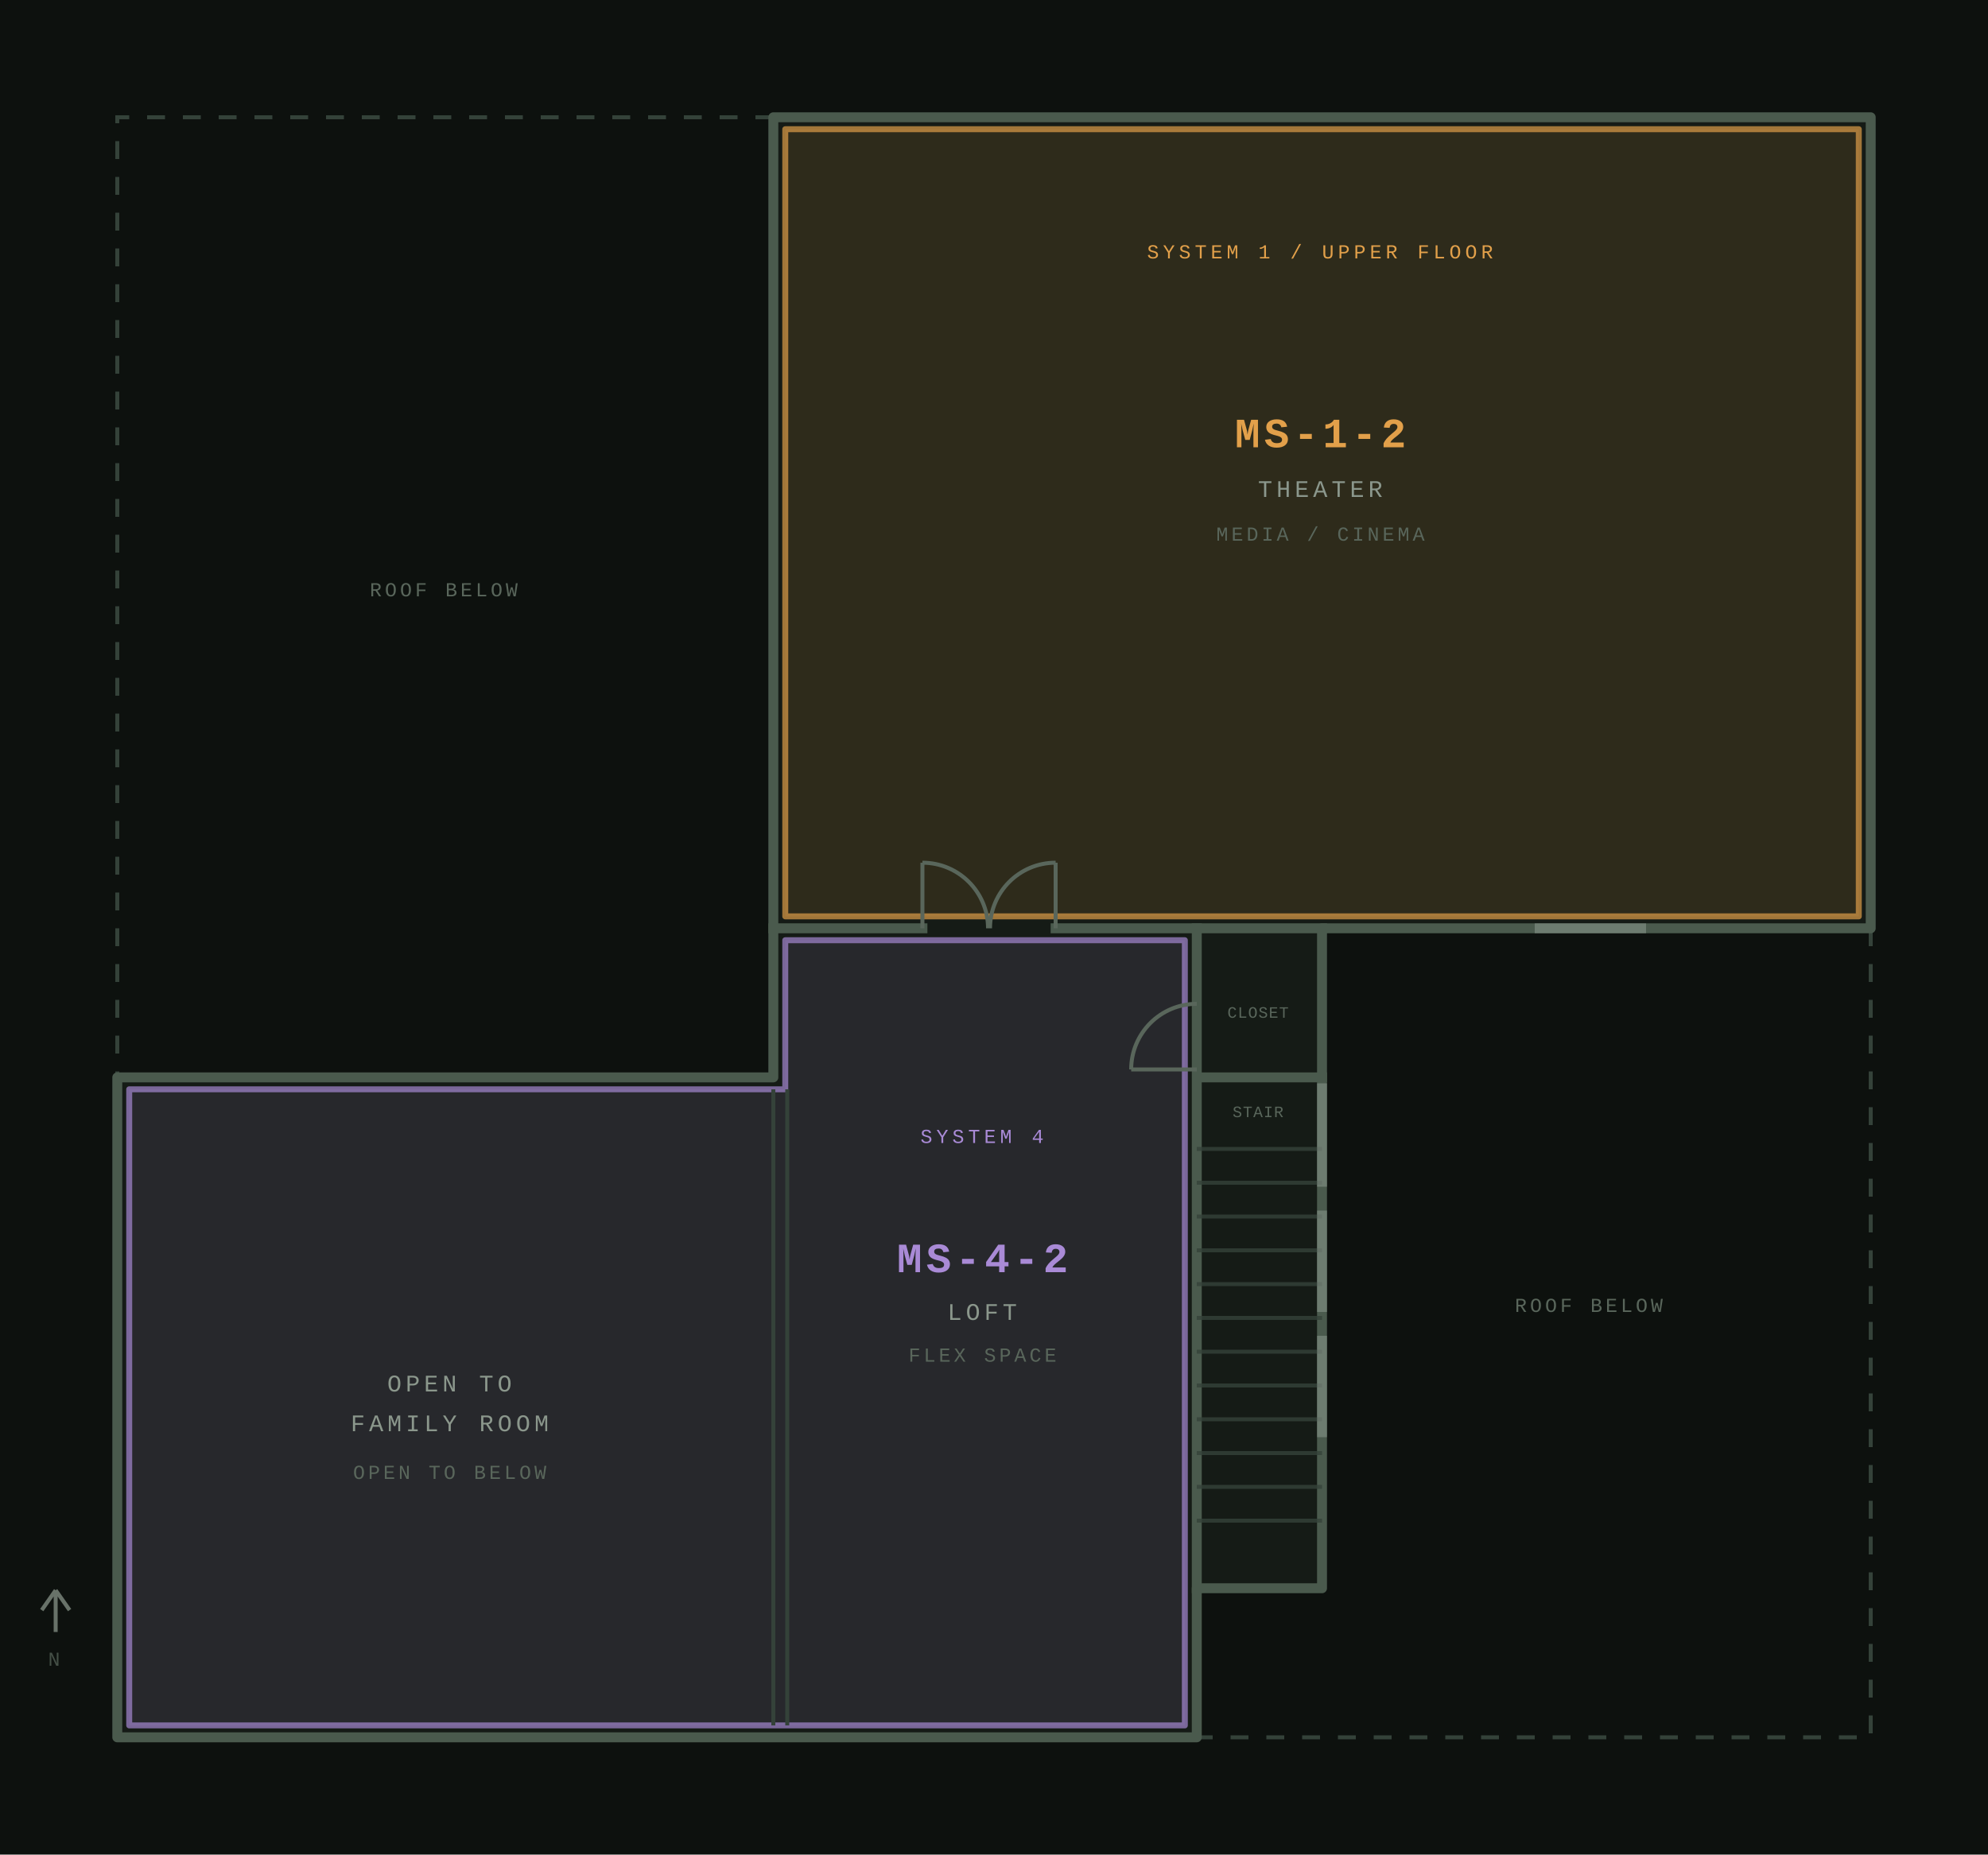
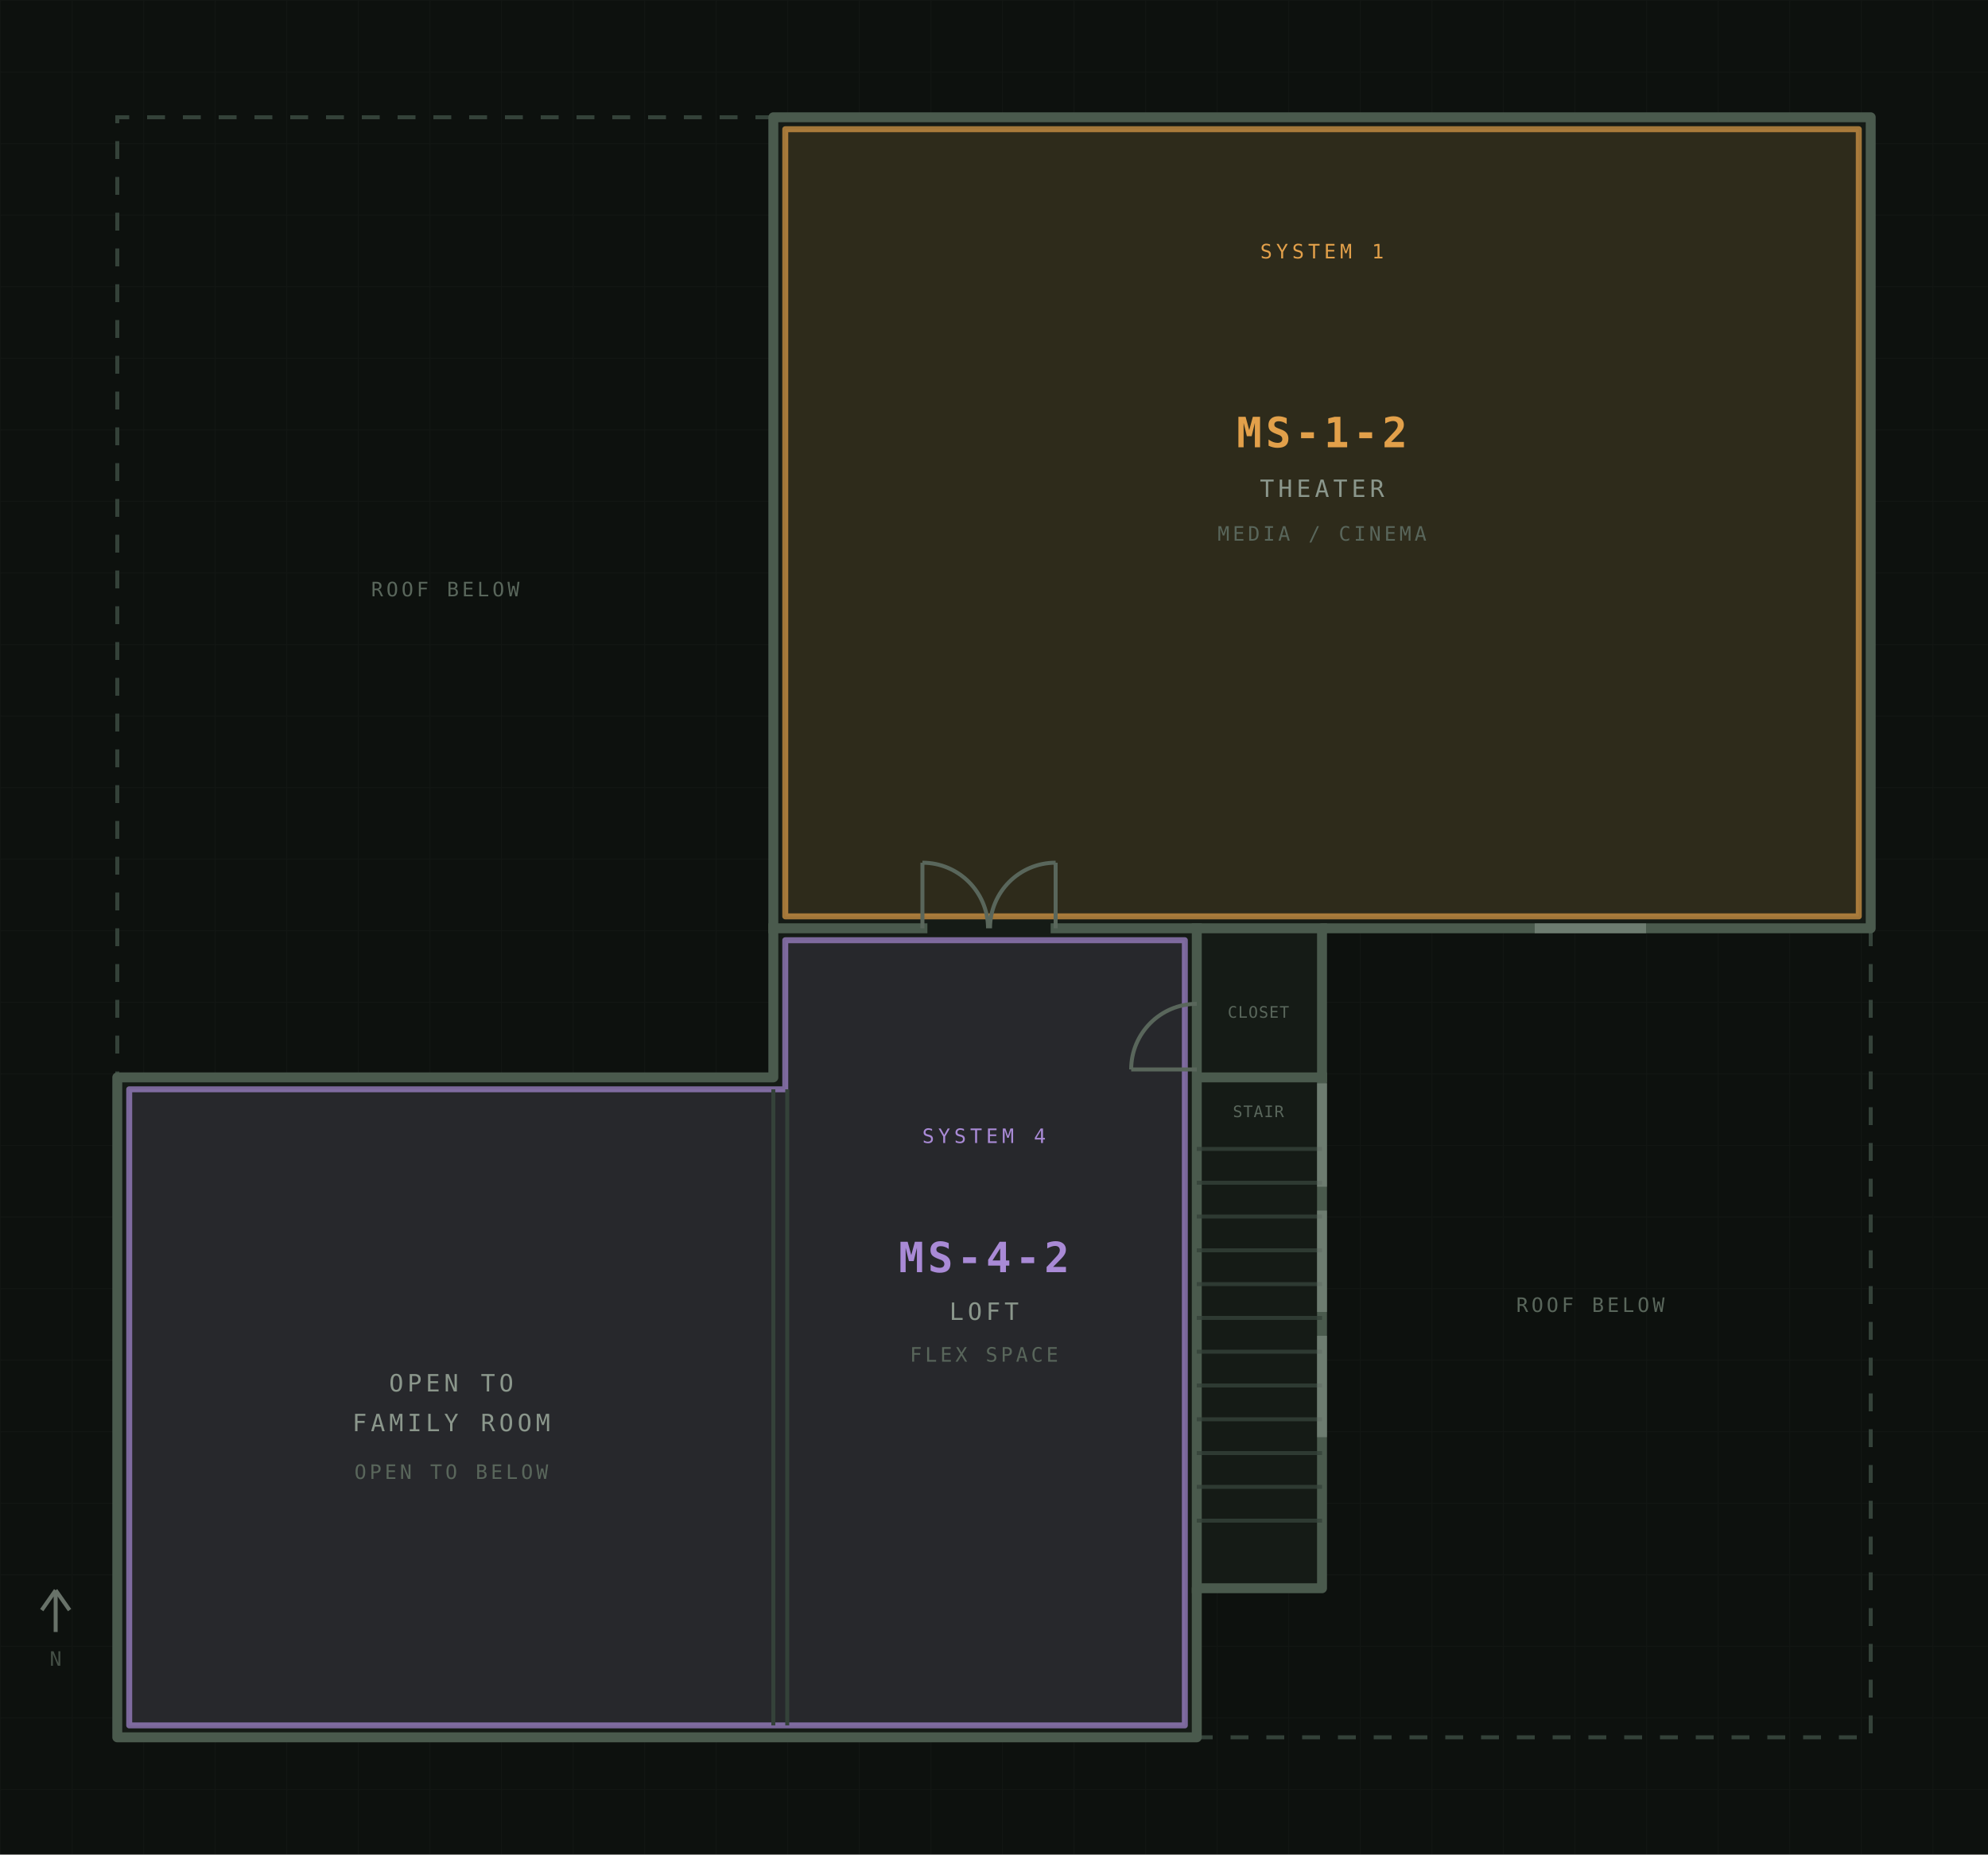
- <svg xmlns="http://www.w3.org/2000/svg" id="Layer_1" version="1.1" viewBox="0 0 1000 933">
+ <svg xmlns="http://www.w3.org/2000/svg" viewBox="0 0 1000 933" role="img" aria-labelledby="title description">
  <defs>
+     <pattern id="grid" width="36" height="36" patternUnits="userSpaceOnUse">
+       <path d="M36 0H0V36" fill="none" stroke="#e7eee6" stroke-opacity=".025" />
+     </pattern>
    <style>
-       .st0, .st1, .st2, .st3, .st4, .st5, .st6, .st7, .st8 {
-         fill: none;
-       }
- 
-       .st9 {
-         fill: url(#grid);
-       }
- 
-       .st10 {
-         font-size: 8px;
-         letter-spacing: .05em;
-       }
- 
-       .st10, .st11, .st6, .st12, .st13, .st14, .st15, .st16 {
-         isolation: isolate;
-       }
- 
-       .st10, .st12, .st13, .st14, .st16 {
-         font-family: CourierNewPSMT, 'Courier New';
-       }
- 
-       .st10, .st13 {
-         fill: #59665b;
-       }
- 
-       .st17 {
-         fill: #151b16;
-       }
- 
-       .st17, .st18, .st19 {
-         stroke-linejoin: round;
-       }
- 
-       .st17, .st3 {
-         stroke: #4a5a4d;
-       }
- 
-       .st17, .st3, .st8 {
-         stroke-width: 5px;
-       }
- 
-       .st1 {
-         stroke-dasharray: 9 9;
-       }
- 
-       .st1, .st4, .st5, .st6, .st7 {
-         stroke-width: 2px;
-       }
- 
-       .st1, .st6, .st7 {
-         stroke: #344239;
-       }
- 
-       .st18 {
-         stroke: #e2a04a;
-       }
- 
-       .st18, .st11, .st12 {
-         fill: #e2a04a;
-       }
- 
-       .st18, .st19 {
-         fill-opacity: .12;
-         stroke-opacity: .68;
-         stroke-width: 3px;
-       }
- 
-       .st11, .st15 {
-         font-family: CourierNewPS-BoldMT, 'Courier New';
-         font-size: 21px;
-         font-weight: 700;
-         letter-spacing: .1em;
-       }
- 
-       .st2 {
-         opacity: .03;
-         stroke: #e7eee6;
-       }
- 
-       .st3 {
-         stroke-linecap: square;
-       }
- 
-       .st4, .st8 {
-         stroke: #8b978c;
-       }
- 
-       .st5 {
-         stroke: #59665b;
-       }
- 
-       .st6 {
-         opacity: .8;
-       }
- 
-       .st12, .st13, .st14 {
-         font-size: 10px;
-       }
- 
-       .st12, .st14 {
-         letter-spacing: .2em;
-       }
- 
-       .st13 {
-         letter-spacing: .16em;
-       }
- 
-       .st20 {
-         fill: #0d110e;
-       }
- 
-       .st14, .st19, .st15 {
-         fill: #a98ad6;
-       }
- 
-       .st19 {
-         stroke: #a98ad6;
-       }
- 
-       .st21 {
-         opacity: .72;
-       }
- 
-       .st8 {
-         stroke-opacity: .55;
-       }
- 
-       .st16 {
-         fill: #8b978c;
-         font-size: 12px;
-         letter-spacing: .17em;
-       }
+       .shell { fill: #151b16; stroke: #4a5a4d; stroke-width: 5; stroke-linejoin: round; }
+       .wall { fill: none; stroke: #4a5a4d; stroke-width: 5; stroke-linecap: square; }
+       .inner { fill: none; stroke: #344239; stroke-width: 2; }
+       .soft { fill: none; stroke: #344239; stroke-width: 2; stroke-dasharray: 9 9; }
+       .glass { fill: none; stroke: #8b978c; stroke-width: 5; stroke-opacity: .55; }
+       .swing { fill: none; stroke: #59665b; stroke-width: 2; }
+       .zone { stroke-width: 3; stroke-linejoin: round; }
+       .zone-one { fill: #e2a04a; fill-opacity: .12; stroke: #e2a04a; stroke-opacity: .68; }
+       .zone-four { fill: #a98ad6; fill-opacity: .12; stroke: #a98ad6; stroke-opacity: .68; }
+       .code { font-family: "IBM Plex Mono", monospace; font-size: 21px; font-weight: 600; letter-spacing: 2px; text-anchor: middle; }
+       .room { fill: #8b978c; font-family: "IBM Plex Mono", monospace; font-size: 12px; letter-spacing: 2px; text-anchor: middle; }
+       .detail { fill: #59665b; font-family: "IBM Plex Mono", monospace; font-size: 10px; letter-spacing: 1.6px; text-anchor: middle; }
+       .tight { fill: #59665b; font-family: "IBM Plex Mono", monospace; font-size: 8px; letter-spacing: .4px; text-anchor: middle; }
+       .system { font-family: "IBM Plex Mono", monospace; font-size: 10px; letter-spacing: 2px; text-anchor: middle; }
    </style>
-     <pattern id="grid" x="0" y="0" width="36" height="36" patternTransform="translate(11 -15350) scale(1 -1)" patternUnits="userSpaceOnUse" viewBox="0 0 36 36">
-       <g>
-         <rect class="st0" width="36" height="36" />
-         <polyline class="st2" points="36 36 0 36 0 0" />
-       </g>
-     </pattern>
  </defs>
-   <rect class="st20" width="1000" height="933" />
-   <rect class="st9" width="1000" height="933" />
-   <path class="st1" d="M389,59H59v483" />
-   <path class="st1" d="M941,467v407h-339" />
-   <text class="st13" transform="translate(186 300)">
-     <tspan x="0" y="0">ROOF BELOW</tspan>
-   </text>
-   <text class="st13" transform="translate(762 660)">
-     <tspan x="0" y="0">ROOF BELOW</tspan>
-   </text>
-   <path class="st17" d="M59,542h330V59h552v408h-276v332h-63v75H59v-332Z" />
-   <rect class="st18" x="395" y="65" width="540" height="396" />
-   <polygon class="st19" points="395 473 596 473 596 868 65 868 65 548 395 548 395 473" />
-   <path class="st3" d="M389,467h75M531,467h134" />
-   <path class="st5" d="M464,467v-33M464,434c18.23,0,33,14.77,33,33h0M531,467v-33M531,434c-18.23,0-33,14.77-33,33h0" />
-   <path class="st3" d="M602,467v332M602,542h63" />
-   <path class="st5" d="M602,538h-33M569,538c0-18.23,14.77-33,33-33" />
-   <text class="st10" transform="translate(617.4 512)">
-     <tspan x="0" y="0">CLOSET</tspan>
-   </text>
-   <text class="st10" transform="translate(620 562)">
-     <tspan x="0" y="0">STAIR</tspan>
-   </text>
-   <path class="st6" d="M602,578h63M602,595h63M602,612h63M602,629h63M602,646h63M602,663h63M602,680h63M602,697h63M602,714h63M602,731h63M602,748h63M602,765h63" />
-   <path class="st7" d="M389,548v320M396,548v320" />
-   <path class="st8" d="M665,545v52M665,609v51M665,672v51M772,467h56" />
-   <text class="st12" transform="translate(576.99 130)">
-     <tspan x="0" y="0">SYSTEM 1 / UPPER FLOOR</tspan>
-   </text>
-   <text class="st11" transform="translate(621.19 225)">
-     <tspan x="0" y="0">MS-1-2</tspan>
-   </text>
-   <text class="st16" transform="translate(632.8 250)">
-     <tspan x="0" y="0">THEATER</tspan>
-   </text>
-   <text class="st13" transform="translate(611.79 272)">
-     <tspan x="0" y="0">MEDIA / CINEMA</tspan>
-   </text>
-   <text class="st14" transform="translate(463 575)">
-     <tspan x="0" y="0">SYSTEM 4</tspan>
-   </text>
-   <text class="st15" transform="translate(451.19 640)">
-     <tspan x="0" y="0">MS-4-2</tspan>
-   </text>
-   <text class="st16" transform="translate(476.6 664)">
-     <tspan x="0" y="0">LOFT</tspan>
-   </text>
-   <text class="st13" transform="translate(457 685)">
-     <tspan x="0" y="0">FLEX SPACE</tspan>
-   </text>
-   <text class="st16" transform="translate(194.8 700)">
-     <tspan x="0" y="0">OPEN TO</tspan>
-   </text>
-   <text class="st16" transform="translate(176.39 720)">
-     <tspan x="0" y="0">FAMILY ROOM</tspan>
-   </text>
-   <text class="st13" transform="translate(177.59 744)">
-     <tspan x="0" y="0">OPEN TO BELOW</tspan>
-   </text>
-   <g class="st21">
-     <path class="st4" d="M28,821v-21M28,800l-7,10M28,800l7,10" />
-     <text class="st13" transform="translate(24.2 838)">
-       <tspan x="0" y="0">N</tspan>
-     </text>
+   <rect width="1000" height="933" fill="#0d110e" />
+   <rect width="1000" height="933" fill="url(#grid)" />
+   <path class="soft" d="M389 59H59V542" />
+   <path class="soft" d="M941 467V874H602" />
+   <text class="detail" x="224" y="300">ROOF BELOW</text>
+   <text class="detail" x="800" y="660">ROOF BELOW</text>
+   <path class="shell" d="M59 542H389V59H941V467H665V799H602V874H59Z" />
+   <rect class="zone zone-one" x="395" y="65" width="540" height="396" />
+   <polygon class="zone zone-four" points="395 473 596 473 596 868 65 868 65 548 395 548" />
+   <path class="wall" d="M389 467H464M531 467H665" />
+   <path class="swing" d="M464 467V434M464 434A33 33 0 0 1 497 467M531 467V434M531 434A33 33 0 0 0 498 467" />
+   <path class="wall" d="M602 467V799M602 542H665" />
+   <path class="swing" d="M602 538H569M569 538A33 33 0 0 1 602 505" />
+   <text class="tight" x="633" y="512">CLOSET</text>
+   <text class="tight" x="633" y="562">STAIR</text>
+   <path class="inner" d="M602 578h63m-63 17h63m-63 17h63m-63 17h63m-63 17h63m-63 17h63m-63 17h63m-63 17h63m-63 17h63m-63 17h63m-63 17h63m-63 17h63" opacity=".8" />
+   <path class="inner" d="M389 548V868M396 548V868" />
+   <path class="glass" d="M665 545V597M665 609V660M665 672V723M772 467H828" />
+   <text class="system" x="665" y="130" fill="#e2a04a">SYSTEM 1</text>
+   <text class="code" x="665" y="225" fill="#e2a04a">MS-1-2</text>
+   <text class="room" x="665" y="250">THEATER</text>
+   <text class="detail" x="665" y="272">MEDIA / CINEMA</text>
+   <text class="system" x="495" y="575" fill="#a98ad6">SYSTEM 4</text>
+   <text class="code" x="495" y="640" fill="#a98ad6">MS-4-2</text>
+   <text class="room" x="495" y="664">LOFT</text>
+   <text class="detail" x="495" y="685">FLEX SPACE</text>
+   <text class="room" x="227" y="700">OPEN TO</text>
+   <text class="room" x="227" y="720">FAMILY ROOM</text>
+   <text class="detail" x="227" y="744">OPEN TO BELOW</text>
+   <g transform="translate(28 800)" opacity=".72">
+     <path d="M0 21V0M0 0l-7 10M0 0l7 10" stroke="#8b978c" stroke-width="2" fill="none" />
+     <text x="0" y="38" class="detail">N</text>
  </g>
</svg>
